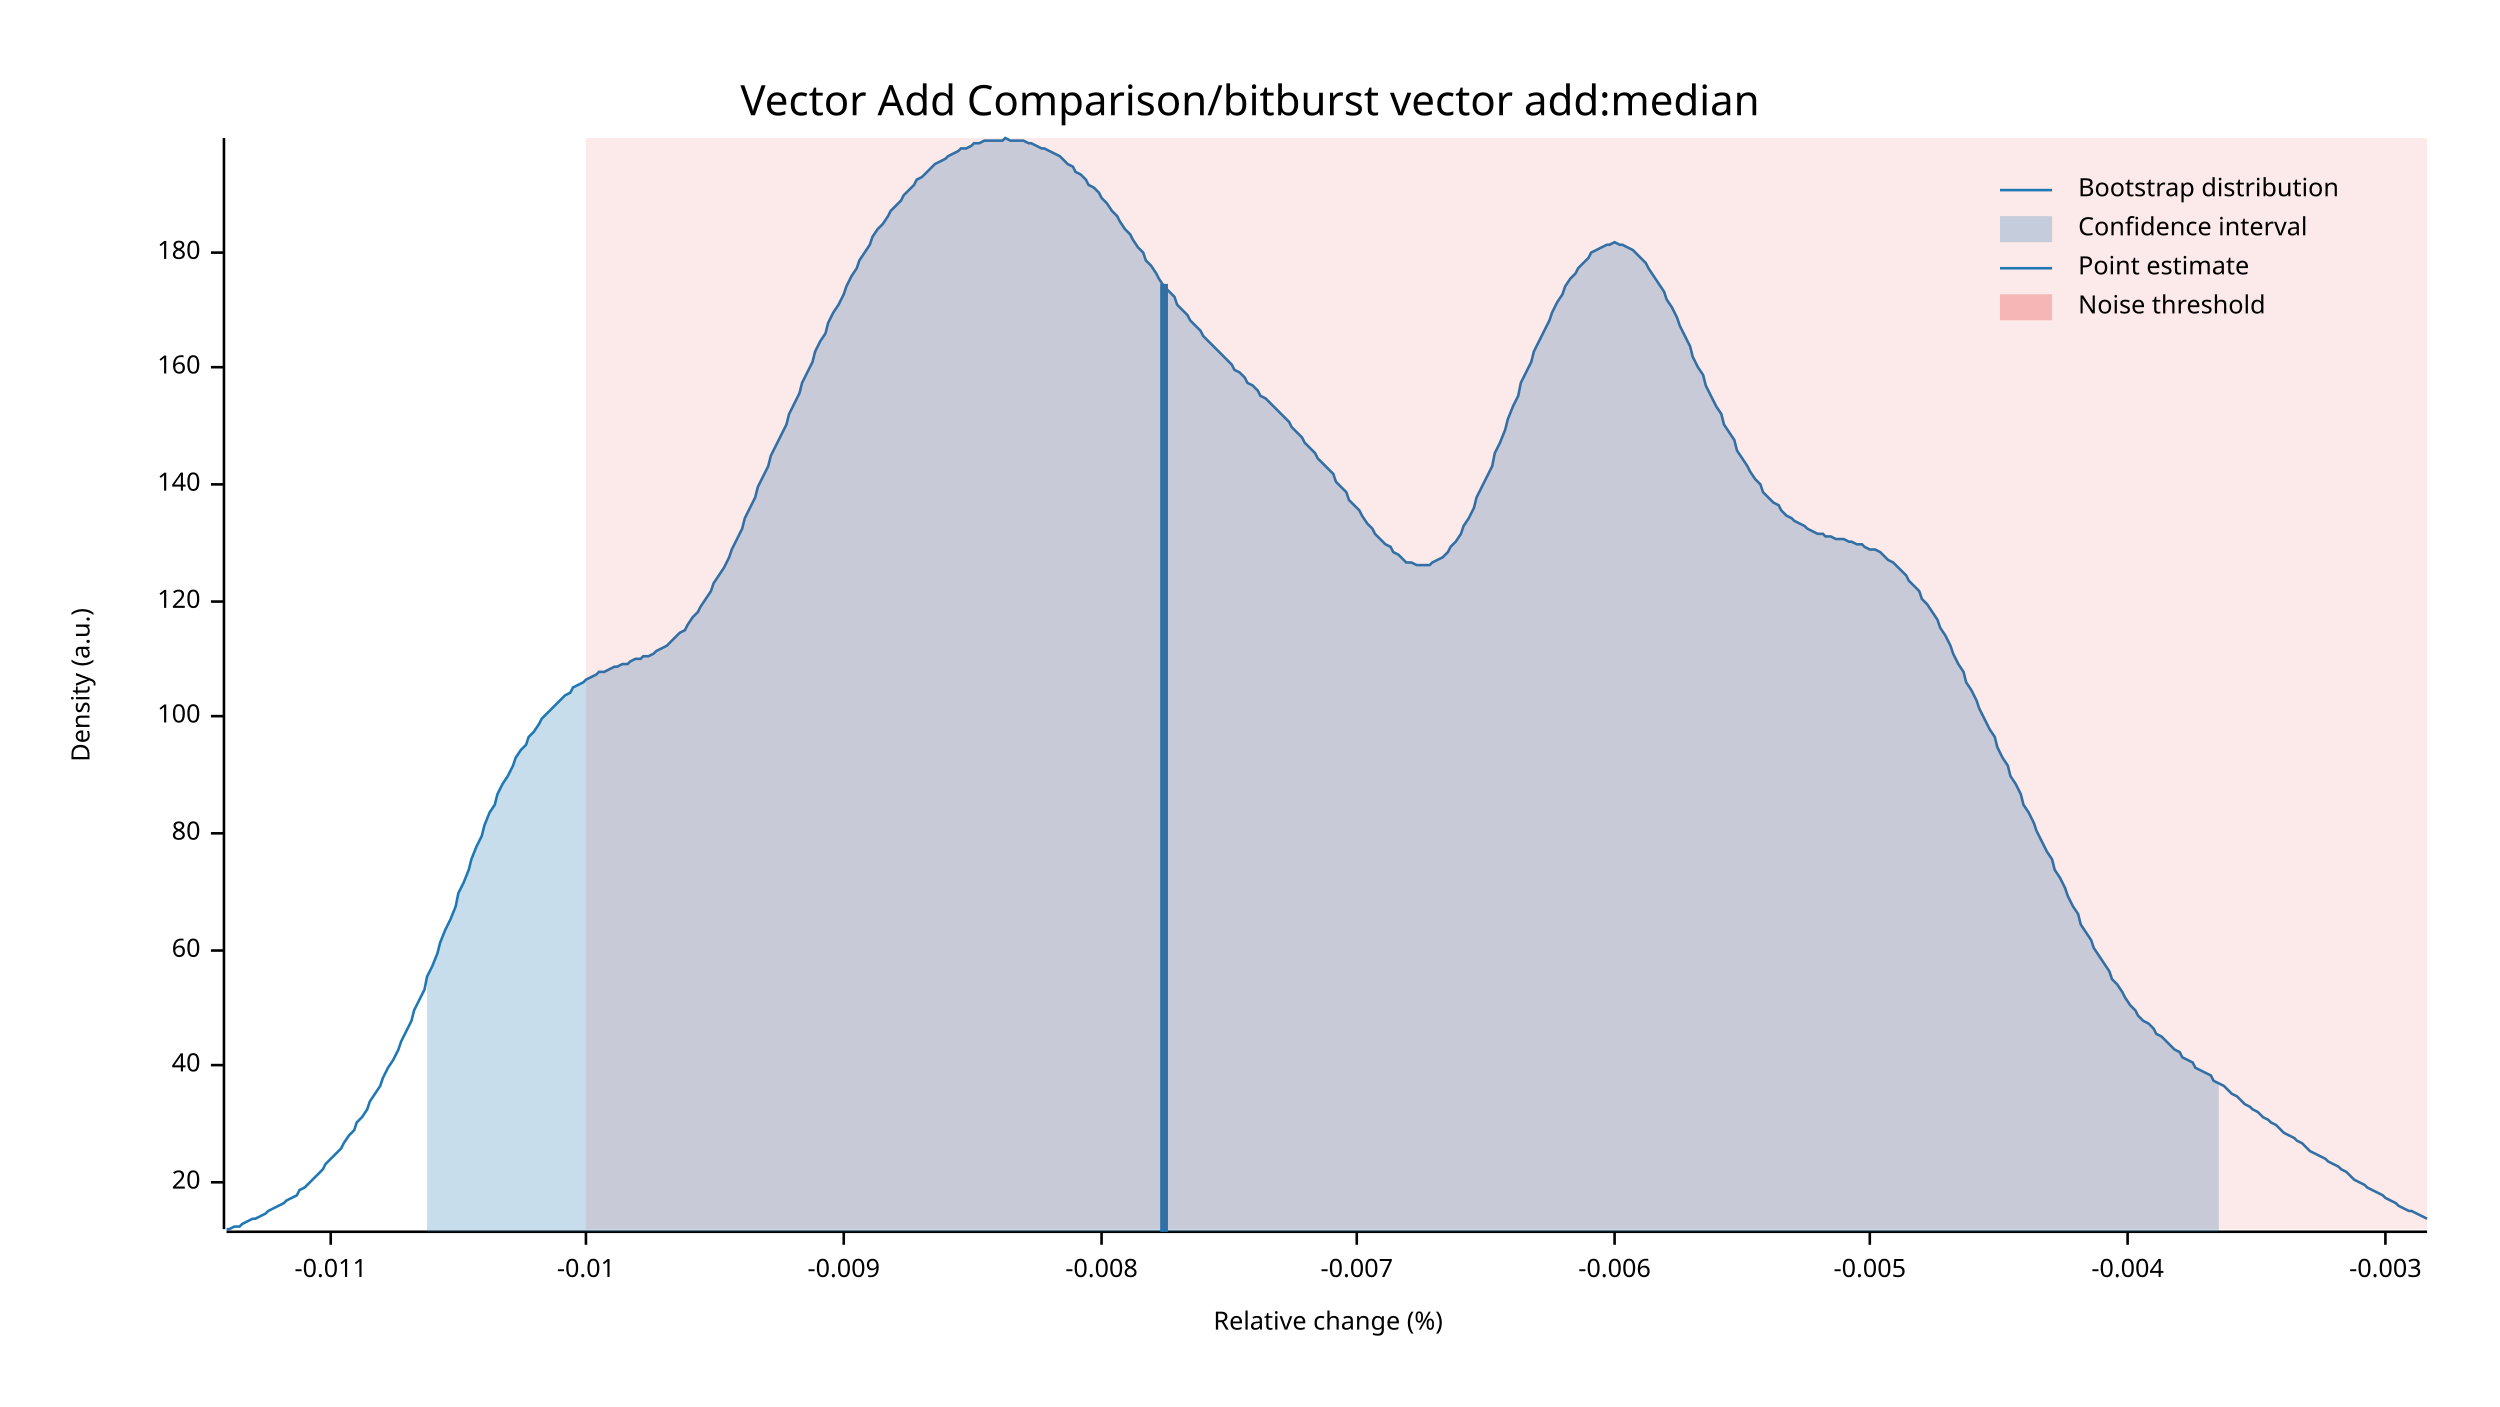
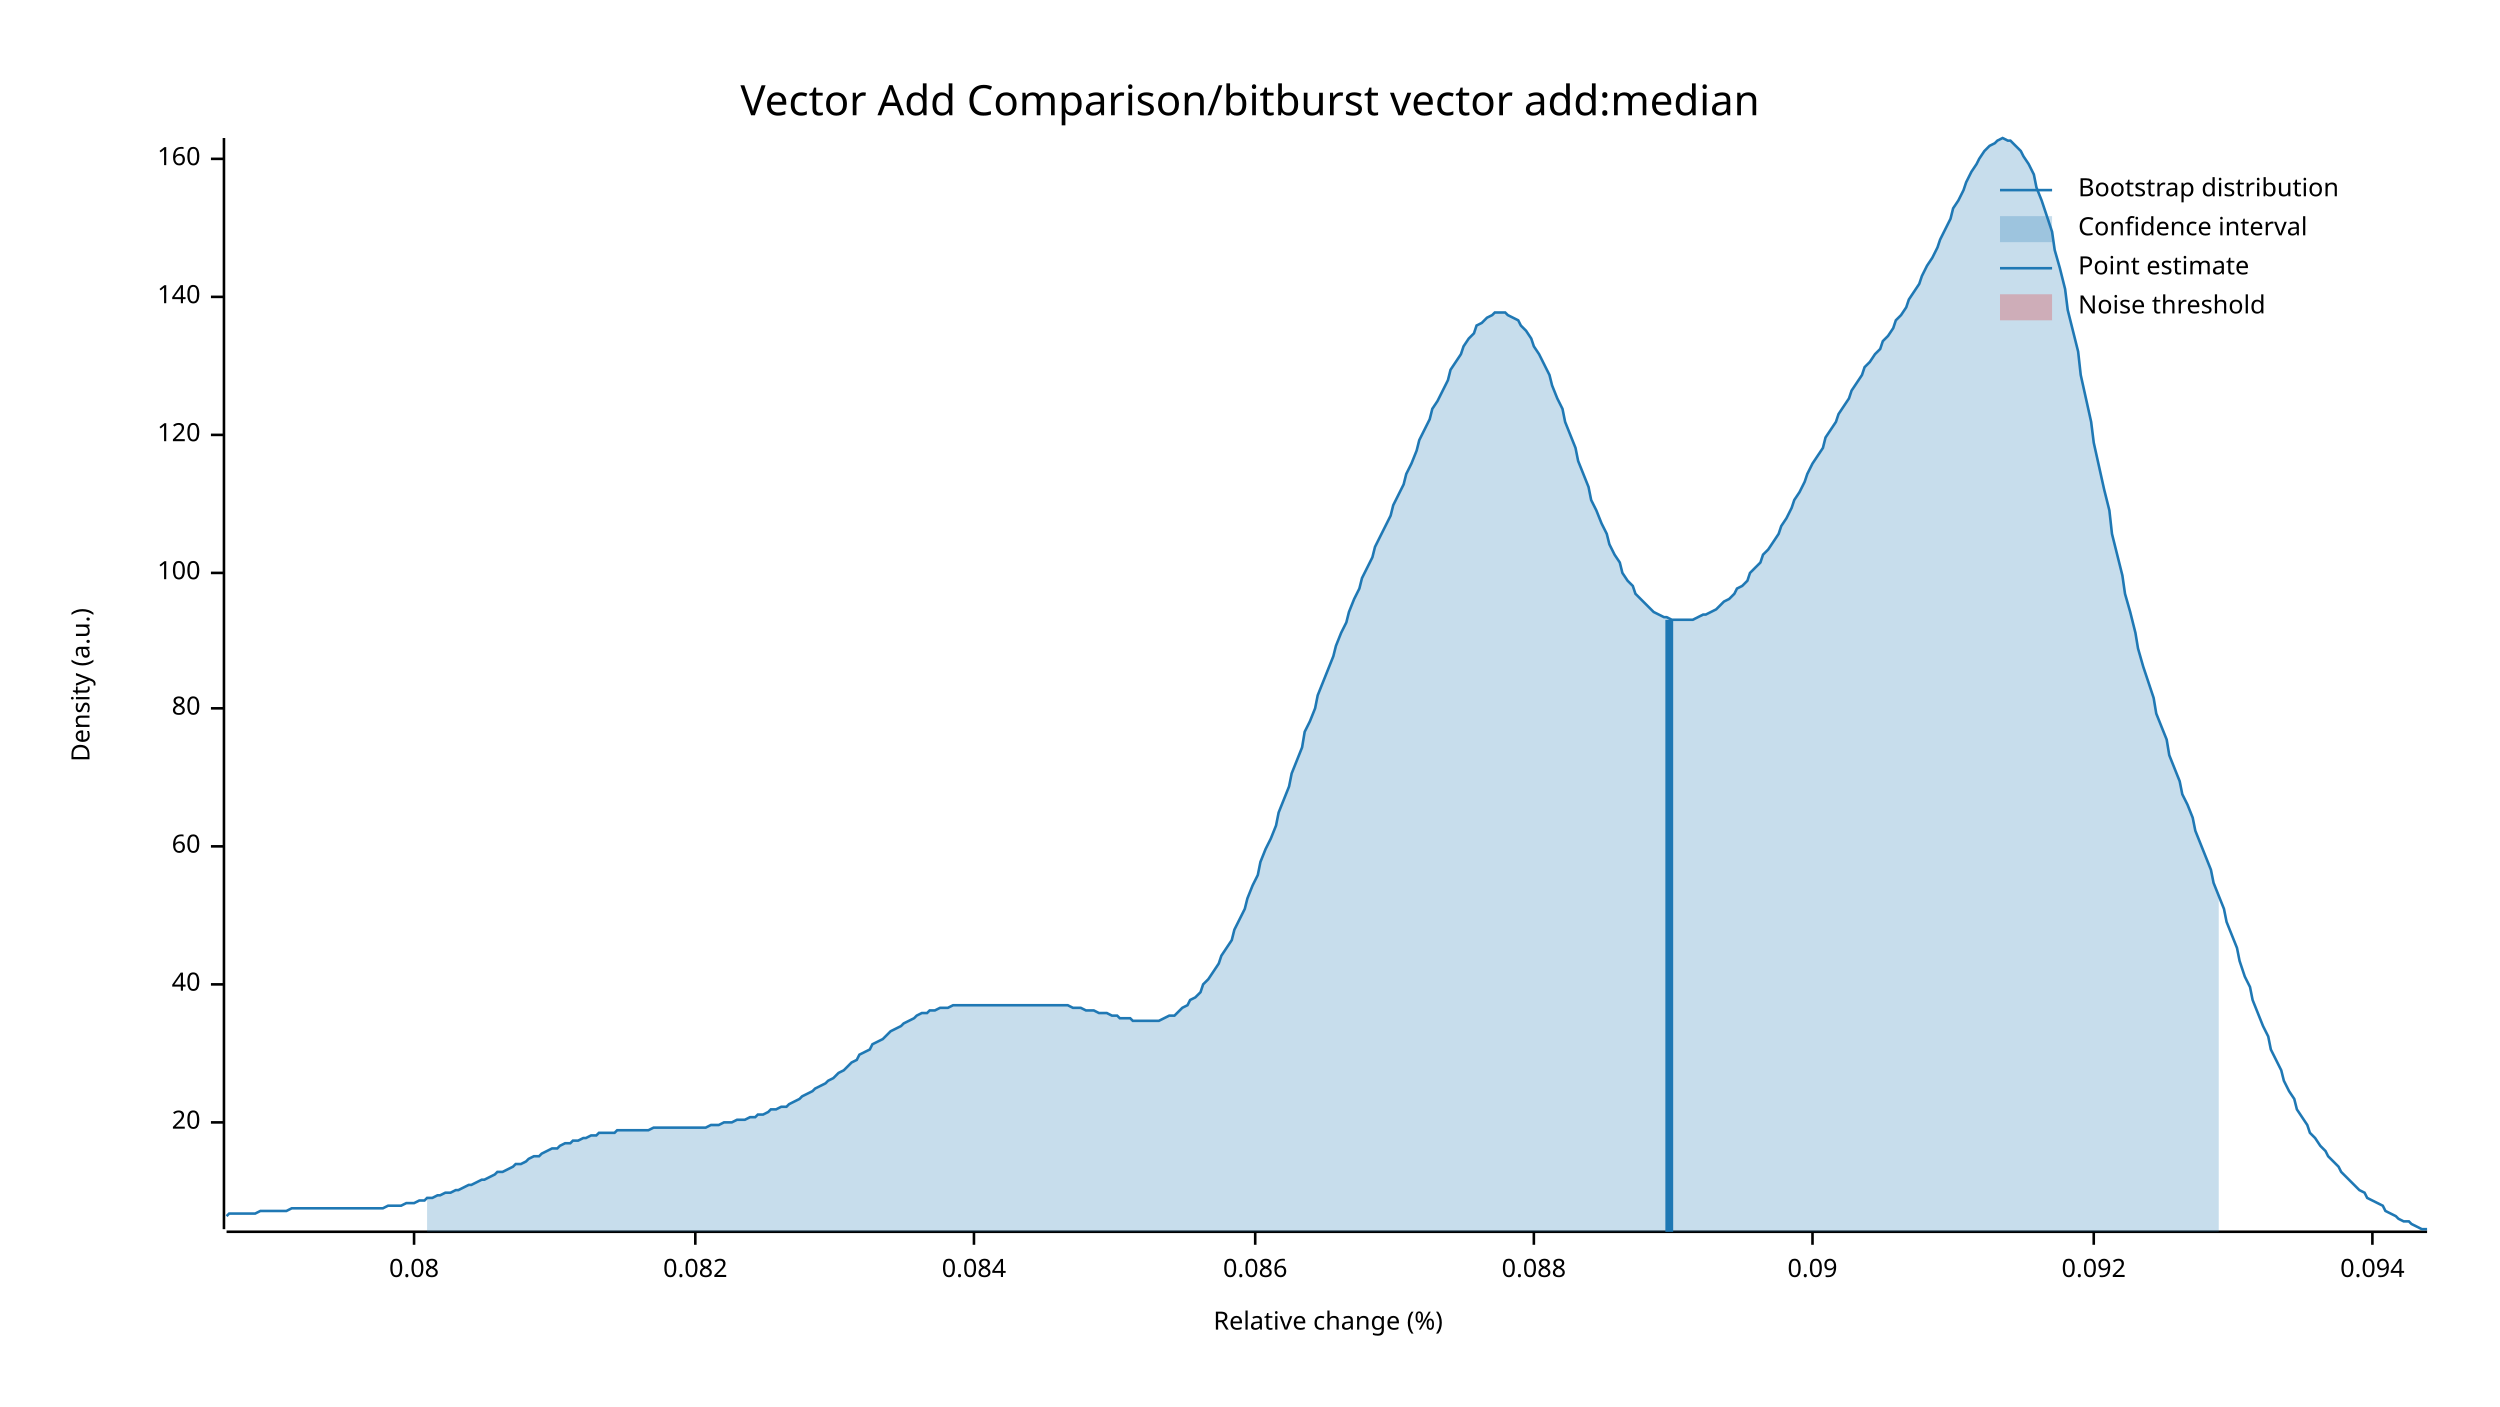
<svg xmlns="http://www.w3.org/2000/svg" width="960" height="540" viewBox="0 0 960 540">
  <text x="480" y="32" dy="0.76em" text-anchor="middle" font-family="sans-serif" font-size="16.129" opacity="1" fill="#000000">
Vector Add Comparison/bitburst vector add:median
</text>
  <text x="27" y="263" dy="0.76em" text-anchor="middle" font-family="sans-serif" font-size="9.677" opacity="1" fill="#000000" transform="rotate(270, 27, 263)">
Density (a.u.)
</text>
  <text x="510" y="513" dy="-0.5ex" text-anchor="middle" font-family="sans-serif" font-size="9.677" opacity="1" fill="#000000">
Relative change (%)
</text>
  <polyline fill="none" opacity="1" stroke="#000000" stroke-width="1" points="86,53 86,472 " />
-   <text x="77" y="454" dy="0.5ex" text-anchor="end" font-family="sans-serif" font-size="9.677" opacity="1" fill="#000000">
+   <text x="77" y="431" dy="0.5ex" text-anchor="end" font-family="sans-serif" font-size="9.677" opacity="1" fill="#000000">
20
</text>
-   <polyline fill="none" opacity="1" stroke="#000000" stroke-width="1" points="81,454 86,454 " />
-   <text x="77" y="409" dy="0.5ex" text-anchor="end" font-family="sans-serif" font-size="9.677" opacity="1" fill="#000000">
+   <polyline fill="none" opacity="1" stroke="#000000" stroke-width="1" points="81,431 86,431 " />
+   <text x="77" y="378" dy="0.5ex" text-anchor="end" font-family="sans-serif" font-size="9.677" opacity="1" fill="#000000">
40
</text>
-   <polyline fill="none" opacity="1" stroke="#000000" stroke-width="1" points="81,409 86,409 " />
-   <text x="77" y="365" dy="0.5ex" text-anchor="end" font-family="sans-serif" font-size="9.677" opacity="1" fill="#000000">
+   <polyline fill="none" opacity="1" stroke="#000000" stroke-width="1" points="81,378 86,378 " />
+   <text x="77" y="325" dy="0.5ex" text-anchor="end" font-family="sans-serif" font-size="9.677" opacity="1" fill="#000000">
60
</text>
-   <polyline fill="none" opacity="1" stroke="#000000" stroke-width="1" points="81,365 86,365 " />
-   <text x="77" y="320" dy="0.5ex" text-anchor="end" font-family="sans-serif" font-size="9.677" opacity="1" fill="#000000">
+   <polyline fill="none" opacity="1" stroke="#000000" stroke-width="1" points="81,325 86,325 " />
+   <text x="77" y="272" dy="0.5ex" text-anchor="end" font-family="sans-serif" font-size="9.677" opacity="1" fill="#000000">
80
</text>
-   <polyline fill="none" opacity="1" stroke="#000000" stroke-width="1" points="81,320 86,320 " />
-   <text x="77" y="275" dy="0.5ex" text-anchor="end" font-family="sans-serif" font-size="9.677" opacity="1" fill="#000000">
+   <polyline fill="none" opacity="1" stroke="#000000" stroke-width="1" points="81,272 86,272 " />
+   <text x="77" y="220" dy="0.5ex" text-anchor="end" font-family="sans-serif" font-size="9.677" opacity="1" fill="#000000">
100
</text>
-   <polyline fill="none" opacity="1" stroke="#000000" stroke-width="1" points="81,275 86,275 " />
-   <text x="77" y="231" dy="0.5ex" text-anchor="end" font-family="sans-serif" font-size="9.677" opacity="1" fill="#000000">
+   <polyline fill="none" opacity="1" stroke="#000000" stroke-width="1" points="81,220 86,220 " />
+   <text x="77" y="167" dy="0.5ex" text-anchor="end" font-family="sans-serif" font-size="9.677" opacity="1" fill="#000000">
120
</text>
-   <polyline fill="none" opacity="1" stroke="#000000" stroke-width="1" points="81,231 86,231 " />
-   <text x="77" y="186" dy="0.5ex" text-anchor="end" font-family="sans-serif" font-size="9.677" opacity="1" fill="#000000">
+   <polyline fill="none" opacity="1" stroke="#000000" stroke-width="1" points="81,167 86,167 " />
+   <text x="77" y="114" dy="0.5ex" text-anchor="end" font-family="sans-serif" font-size="9.677" opacity="1" fill="#000000">
140
</text>
-   <polyline fill="none" opacity="1" stroke="#000000" stroke-width="1" points="81,186 86,186 " />
-   <text x="77" y="141" dy="0.5ex" text-anchor="end" font-family="sans-serif" font-size="9.677" opacity="1" fill="#000000">
+   <polyline fill="none" opacity="1" stroke="#000000" stroke-width="1" points="81,114 86,114 " />
+   <text x="77" y="61" dy="0.5ex" text-anchor="end" font-family="sans-serif" font-size="9.677" opacity="1" fill="#000000">
160
</text>
-   <polyline fill="none" opacity="1" stroke="#000000" stroke-width="1" points="81,141 86,141 " />
-   <text x="77" y="97" dy="0.5ex" text-anchor="end" font-family="sans-serif" font-size="9.677" opacity="1" fill="#000000">
- 180
+   <polyline fill="none" opacity="1" stroke="#000000" stroke-width="1" points="81,61 86,61 " />
+   <polyline fill="none" opacity="1" stroke="#000000" stroke-width="1" points="87,473 932,473 " />
+   <text x="159" y="483" dy="0.76em" text-anchor="middle" font-family="sans-serif" font-size="9.677" opacity="1" fill="#000000">
+ 0.08
</text>
-   <polyline fill="none" opacity="1" stroke="#000000" stroke-width="1" points="81,97 86,97 " />
-   <polyline fill="none" opacity="1" stroke="#000000" stroke-width="1" points="87,473 932,473 " />
-   <text x="127" y="483" dy="0.76em" text-anchor="middle" font-family="sans-serif" font-size="9.677" opacity="1" fill="#000000">
- -0.011
+   <polyline fill="none" opacity="1" stroke="#000000" stroke-width="1" points="159,473 159,478 " />
+   <text x="267" y="483" dy="0.76em" text-anchor="middle" font-family="sans-serif" font-size="9.677" opacity="1" fill="#000000">
+ 0.082
</text>
-   <polyline fill="none" opacity="1" stroke="#000000" stroke-width="1" points="127,473 127,478 " />
-   <text x="225" y="483" dy="0.76em" text-anchor="middle" font-family="sans-serif" font-size="9.677" opacity="1" fill="#000000">
- -0.01
+   <polyline fill="none" opacity="1" stroke="#000000" stroke-width="1" points="267,473 267,478 " />
+   <text x="374" y="483" dy="0.76em" text-anchor="middle" font-family="sans-serif" font-size="9.677" opacity="1" fill="#000000">
+ 0.084
</text>
-   <polyline fill="none" opacity="1" stroke="#000000" stroke-width="1" points="225,473 225,478 " />
-   <text x="324" y="483" dy="0.76em" text-anchor="middle" font-family="sans-serif" font-size="9.677" opacity="1" fill="#000000">
- -0.009
+   <polyline fill="none" opacity="1" stroke="#000000" stroke-width="1" points="374,473 374,478 " />
+   <text x="482" y="483" dy="0.76em" text-anchor="middle" font-family="sans-serif" font-size="9.677" opacity="1" fill="#000000">
+ 0.086
</text>
-   <polyline fill="none" opacity="1" stroke="#000000" stroke-width="1" points="324,473 324,478 " />
-   <text x="423" y="483" dy="0.76em" text-anchor="middle" font-family="sans-serif" font-size="9.677" opacity="1" fill="#000000">
- -0.008
+   <polyline fill="none" opacity="1" stroke="#000000" stroke-width="1" points="482,473 482,478 " />
+   <text x="589" y="483" dy="0.76em" text-anchor="middle" font-family="sans-serif" font-size="9.677" opacity="1" fill="#000000">
+ 0.088
</text>
-   <polyline fill="none" opacity="1" stroke="#000000" stroke-width="1" points="423,473 423,478 " />
-   <text x="521" y="483" dy="0.76em" text-anchor="middle" font-family="sans-serif" font-size="9.677" opacity="1" fill="#000000">
- -0.007
+   <polyline fill="none" opacity="1" stroke="#000000" stroke-width="1" points="589,473 589,478 " />
+   <text x="696" y="483" dy="0.76em" text-anchor="middle" font-family="sans-serif" font-size="9.677" opacity="1" fill="#000000">
+ 0.09
</text>
-   <polyline fill="none" opacity="1" stroke="#000000" stroke-width="1" points="521,473 521,478 " />
-   <text x="620" y="483" dy="0.76em" text-anchor="middle" font-family="sans-serif" font-size="9.677" opacity="1" fill="#000000">
- -0.006
+   <polyline fill="none" opacity="1" stroke="#000000" stroke-width="1" points="696,473 696,478 " />
+   <text x="804" y="483" dy="0.76em" text-anchor="middle" font-family="sans-serif" font-size="9.677" opacity="1" fill="#000000">
+ 0.092
</text>
-   <polyline fill="none" opacity="1" stroke="#000000" stroke-width="1" points="620,473 620,478 " />
-   <text x="718" y="483" dy="0.76em" text-anchor="middle" font-family="sans-serif" font-size="9.677" opacity="1" fill="#000000">
- -0.005
+   <polyline fill="none" opacity="1" stroke="#000000" stroke-width="1" points="804,473 804,478 " />
+   <text x="911" y="483" dy="0.76em" text-anchor="middle" font-family="sans-serif" font-size="9.677" opacity="1" fill="#000000">
+ 0.094
</text>
-   <polyline fill="none" opacity="1" stroke="#000000" stroke-width="1" points="718,473 718,478 " />
-   <text x="817" y="483" dy="0.76em" text-anchor="middle" font-family="sans-serif" font-size="9.677" opacity="1" fill="#000000">
- -0.004
- </text>
-   <polyline fill="none" opacity="1" stroke="#000000" stroke-width="1" points="817,473 817,478 " />
-   <text x="916" y="483" dy="0.76em" text-anchor="middle" font-family="sans-serif" font-size="9.677" opacity="1" fill="#000000">
- -0.003
- </text>
-   <polyline fill="none" opacity="1" stroke="#000000" stroke-width="1" points="916,473 916,478 " />
-   <polyline fill="none" opacity="1" stroke="#1F78B4" stroke-width="1" points="87,472 88,472 90,471 92,471 93,470 95,469 97,468 98,468 100,467 102,466 103,465 105,464 107,463 109,462 110,461 112,460 114,459 115,457 117,456 119,454 120,453 122,451 124,449 125,447 127,445 129,443 131,441 132,439 134,436 136,434 137,431 139,429 141,426 142,423 144,420 146,417 147,414 149,410 151,407 153,403 154,400 156,396 158,392 159,388 161,384 163,380 164,375 166,371 168,366 169,362 171,357 173,353 175,348 176,343 178,339 180,334 181,330 183,325 185,321 186,317 188,312 190,309 191,305 193,301 195,298 197,294 198,291 200,288 202,286 203,283 205,281 207,278 208,276 210,274 212,272 214,270 215,269 217,267 219,266 220,264 222,263 224,262 225,261 227,260 229,259 230,258 232,258 234,257 236,256 237,256 239,255 241,255 242,254 244,253 246,253 247,252 249,252 251,251 252,250 254,249 256,248 258,246 259,245 261,243 263,242 264,240 266,237 268,235 269,233 271,230 273,227 274,224 276,221 278,218 280,214 281,211 283,207 285,203 286,199 288,195 290,191 291,187 293,183 295,179 296,175 298,171 300,167 302,163 303,159 305,155 307,151 308,147 310,143 312,139 313,135 315,131 317,128 318,124 320,120 322,117 324,113 325,110 327,106 329,103 330,100 332,97 334,94 335,91 337,88 339,86 341,83 342,81 344,79 346,77 347,75 349,73 351,71 352,69 354,68 356,66 357,65 359,63 361,62 363,61 364,60 366,59 368,58 369,57 371,57 373,56 374,55 376,55 378,54 379,54 381,54 383,54 385,54 386,53 388,54 390,54 391,54 393,54 395,55 396,55 398,56 400,57 401,57 403,58 405,59 407,60 408,61 410,63 412,64 413,66 415,67 417,69 418,71 420,72 422,74 423,76 425,78 427,81 429,83 430,85 432,88 434,90 435,92 437,95 439,97 440,100 442,102 444,105 445,107 447,110 449,112 451,114 452,117 454,119 456,121 457,123 459,125 461,127 462,129 464,131 466,133 468,135 469,136 471,138 473,140 474,142 476,143 478,145 479,147 481,148 483,150 484,152 486,153 488,155 490,157 491,158 493,160 495,162 496,164 498,166 500,168 501,170 503,172 505,174 506,176 508,178 510,180 512,182 513,185 515,187 517,189 518,192 520,194 522,196 523,198 525,201 527,203 528,205 530,207 532,209 534,210 535,212 537,213 539,215 540,216 542,216 544,217 545,217 547,217 549,217 550,216 552,215 554,214 556,212 557,210 559,208 561,205 562,202 564,199 566,195 567,191 569,187 571,183 573,179 574,174 576,170 578,165 579,161 581,156 583,152 584,147 586,143 588,139 589,135 591,131 593,127 595,123 596,120 598,116 600,113 601,110 603,107 605,105 606,103 608,101 610,99 611,97 613,96 615,95 617,94 618,94 620,93 622,94 623,94 625,95 627,96 628,97 630,99 632,101 633,103 635,106 637,109 639,112 640,115 642,118 644,122 645,125 647,129 649,133 650,137 652,141 654,144 655,148 657,152 659,156 661,159 662,163 664,166 666,169 667,173 669,176 671,179 672,181 674,184 676,186 677,189 679,191 681,193 683,194 684,196 686,198 688,199 689,200 691,201 693,202 694,203 696,204 698,205 700,205 701,206 703,206 705,207 706,207 708,207 710,208 711,208 713,209 715,209 716,210 718,211 720,211 722,212 723,213 725,215 727,216 728,217 730,219 732,221 733,223 735,225 737,227 738,230 740,232 742,235 744,238 745,241 747,244 749,248 750,251 752,255 754,258 755,262 757,265 759,269 760,272 762,276 764,280 766,283 767,287 769,291 771,294 772,298 774,301 776,305 777,309 779,312 781,316 782,319 784,323 786,327 788,330 789,334 791,337 793,341 794,344 796,348 798,351 799,355 801,358 803,361 804,364 806,367 808,370 810,373 811,376 813,378 815,381 816,383 818,386 820,388 821,390 823,392 825,393 827,395 828,397 830,398 832,400 833,401 835,403 837,404 838,406 840,407 842,408 843,410 845,411 847,412 849,413 850,415 852,416 854,417 855,418 857,420 859,421 860,422 862,424 864,425 865,426 867,427 869,429 871,430 872,431 874,432 876,434 877,435 879,436 881,437 882,438 884,439 886,441 887,442 889,443 891,444 893,445 894,446 896,447 898,448 899,449 901,450 903,452 904,453 906,454 908,455 909,456 911,457 913,458 915,459 916,460 918,461 920,462 921,463 923,464 925,465 926,465 928,466 930,467 932,468 " />
-   <polygon opacity="0.25" fill="#1F78B4" points="164,375 166,371 168,366 169,362 171,357 173,353 175,348 176,343 178,339 180,334 181,330 183,325 185,321 186,317 188,312 190,309 191,305 193,301 195,298 197,294 198,291 200,288 202,286 203,283 205,281 207,278 208,276 210,274 212,272 214,270 215,269 217,267 219,266 220,264 222,263 224,262 225,261 227,260 229,259 230,258 232,258 234,257 236,256 237,256 239,255 241,255 242,254 244,253 246,253 247,252 249,252 251,251 252,250 254,249 256,248 258,246 259,245 261,243 263,242 264,240 266,237 268,235 269,233 271,230 273,227 274,224 276,221 278,218 280,214 281,211 283,207 285,203 286,199 288,195 290,191 291,187 293,183 295,179 296,175 298,171 300,167 302,163 303,159 305,155 307,151 308,147 310,143 312,139 313,135 315,131 317,128 318,124 320,120 322,117 324,113 325,110 327,106 329,103 330,100 332,97 334,94 335,91 337,88 339,86 341,83 342,81 344,79 346,77 347,75 349,73 351,71 352,69 354,68 356,66 357,65 359,63 361,62 363,61 364,60 366,59 368,58 369,57 371,57 373,56 374,55 376,55 378,54 379,54 381,54 383,54 385,54 386,53 388,54 390,54 391,54 393,54 395,55 396,55 398,56 400,57 401,57 403,58 405,59 407,60 408,61 410,63 412,64 413,66 415,67 417,69 418,71 420,72 422,74 423,76 425,78 427,81 429,83 430,85 432,88 434,90 435,92 437,95 439,97 440,100 442,102 444,105 445,107 447,110 449,112 451,114 452,117 454,119 456,121 457,123 459,125 461,127 462,129 464,131 466,133 468,135 469,136 471,138 473,140 474,142 476,143 478,145 479,147 481,148 483,150 484,152 486,153 488,155 490,157 491,158 493,160 495,162 496,164 498,166 500,168 501,170 503,172 505,174 506,176 508,178 510,180 512,182 513,185 515,187 517,189 518,192 520,194 522,196 523,198 525,201 527,203 528,205 530,207 532,209 534,210 535,212 537,213 539,215 540,216 542,216 544,217 545,217 547,217 549,217 550,216 552,215 554,214 556,212 557,210 559,208 561,205 562,202 564,199 566,195 567,191 569,187 571,183 573,179 574,174 576,170 578,165 579,161 581,156 583,152 584,147 586,143 588,139 589,135 591,131 593,127 595,123 596,120 598,116 600,113 601,110 603,107 605,105 606,103 608,101 610,99 611,97 613,96 615,95 617,94 618,94 620,93 622,94 623,94 625,95 627,96 628,97 630,99 632,101 633,103 635,106 637,109 639,112 640,115 642,118 644,122 645,125 647,129 649,133 650,137 652,141 654,144 655,148 657,152 659,156 661,159 662,163 664,166 666,169 667,173 669,176 671,179 672,181 674,184 676,186 677,189 679,191 681,193 683,194 684,196 686,198 688,199 689,200 691,201 693,202 694,203 696,204 698,205 700,205 701,206 703,206 705,207 706,207 708,207 710,208 711,208 713,209 715,209 716,210 718,211 720,211 722,212 723,213 725,215 727,216 728,217 730,219 732,221 733,223 735,225 737,227 738,230 740,232 742,235 744,238 745,241 747,244 749,248 750,251 752,255 754,258 755,262 757,265 759,269 760,272 762,276 764,280 766,283 767,287 769,291 771,294 772,298 774,301 776,305 777,309 779,312 781,316 782,319 784,323 786,327 788,330 789,334 791,337 793,341 794,344 796,348 798,351 799,355 801,358 803,361 804,364 806,367 808,370 810,373 811,376 813,378 815,381 816,383 818,386 820,388 821,390 823,392 825,393 827,395 828,397 830,398 832,400 833,401 835,403 837,404 838,406 840,407 842,408 843,410 845,411 847,412 849,413 850,415 852,416 852,473 164,473 " />
-   <polyline fill="none" opacity="1" stroke="#1F78B4" stroke-width="3" points="447,473 447,109 " />
-   <rect x="225" y="53" width="707" height="419" opacity="0.1" fill="#E31A1C" stroke="none" />
+   <polyline fill="none" opacity="1" stroke="#000000" stroke-width="1" points="911,473 911,478 " />
+   <polyline fill="none" opacity="1" stroke="#1F78B4" stroke-width="1" points="87,467 88,466 90,466 92,466 93,466 95,466 97,466 98,466 100,465 102,465 103,465 105,465 107,465 109,465 110,465 112,464 114,464 115,464 117,464 119,464 120,464 122,464 124,464 125,464 127,464 129,464 131,464 132,464 134,464 136,464 137,464 139,464 141,464 142,464 144,464 146,464 147,464 149,463 151,463 153,463 154,463 156,462 158,462 159,462 161,461 163,461 164,460 166,460 168,459 169,459 171,458 173,458 175,457 176,457 178,456 180,455 181,455 183,454 185,453 186,453 188,452 190,451 191,450 193,450 195,449 197,448 198,447 200,447 202,446 203,445 205,444 207,444 208,443 210,442 212,441 214,441 215,440 217,439 219,439 220,438 222,438 224,437 225,437 227,436 229,436 230,435 232,435 234,435 236,435 237,434 239,434 241,434 242,434 244,434 246,434 247,434 249,434 251,433 252,433 254,433 256,433 258,433 259,433 261,433 263,433 264,433 266,433 268,433 269,433 271,433 273,432 274,432 276,432 278,431 280,431 281,431 283,430 285,430 286,430 288,429 290,429 291,428 293,428 295,427 296,426 298,426 300,425 302,425 303,424 305,423 307,422 308,421 310,420 312,419 313,418 315,417 317,416 318,415 320,414 322,412 324,411 325,410 327,408 329,407 330,405 332,404 334,403 335,401 337,400 339,399 341,397 342,396 344,395 346,394 347,393 349,392 351,391 352,390 354,389 356,389 357,388 359,388 361,387 363,387 364,387 366,386 368,386 369,386 371,386 373,386 374,386 376,386 378,386 379,386 381,386 383,386 385,386 386,386 388,386 390,386 391,386 393,386 395,386 396,386 398,386 400,386 401,386 403,386 405,386 407,386 408,386 410,386 412,387 413,387 415,387 417,388 418,388 420,388 422,389 423,389 425,389 427,390 429,390 430,391 432,391 434,391 435,392 437,392 439,392 440,392 442,392 444,392 445,392 447,391 449,390 451,390 452,389 454,387 456,386 457,384 459,383 461,381 462,378 464,376 466,373 468,370 469,367 471,364 473,361 474,357 476,353 478,349 479,345 481,340 483,336 484,331 486,326 488,322 490,317 491,312 493,307 495,302 496,297 498,292 500,287 501,281 503,277 505,272 506,267 508,262 510,257 512,252 513,248 515,243 517,239 518,235 520,230 522,226 523,222 525,218 527,214 528,210 530,206 532,202 534,198 535,194 537,190 539,186 540,182 542,178 544,173 545,169 547,165 549,161 550,157 552,154 554,150 556,146 557,142 559,139 561,136 562,133 564,130 566,128 567,125 569,124 571,122 573,121 574,120 576,120 578,120 579,121 581,122 583,123 584,125 586,127 588,130 589,133 591,136 593,140 595,144 596,148 598,153 600,157 601,162 603,167 605,172 606,177 608,182 610,187 611,192 613,196 615,201 617,205 618,209 620,213 622,216 623,220 625,223 627,225 628,228 630,230 632,232 633,233 635,235 637,236 639,237 640,237 642,238 644,238 645,238 647,238 649,238 650,238 652,237 654,236 655,236 657,235 659,234 661,232 662,231 664,230 666,228 667,226 669,225 671,223 672,220 674,218 676,216 677,213 679,211 681,208 683,205 684,202 686,199 688,195 689,192 691,189 693,185 694,182 696,178 698,175 700,172 701,168 703,165 705,162 706,159 708,156 710,153 711,150 713,147 715,144 716,141 718,139 720,136 722,134 723,131 725,129 727,126 728,123 730,121 732,118 733,115 735,112 737,109 738,106 740,102 742,99 744,95 745,92 747,88 749,84 750,80 752,77 754,73 755,70 757,66 759,63 760,61 762,58 764,56 766,55 767,54 769,53 771,54 772,54 774,56 776,58 777,60 779,63 781,67 782,72 784,77 786,83 788,89 789,96 791,103 793,111 794,119 796,127 798,135 799,144 801,153 803,162 804,170 806,179 808,188 810,196 811,205 813,213 815,221 816,228 818,235 820,243 821,249 823,256 825,262 827,268 828,274 830,279 832,284 833,290 835,295 837,300 838,305 840,309 842,314 843,319 845,324 847,329 849,334 850,339 852,344 854,349 855,354 857,359 859,364 860,369 862,375 864,379 865,384 867,389 869,394 871,398 872,403 874,407 876,411 877,415 879,419 881,422 882,426 884,429 886,432 887,435 889,437 891,440 893,442 894,444 896,446 898,448 899,450 901,452 903,454 904,455 906,457 908,458 909,460 911,461 913,462 915,463 916,465 918,466 920,467 921,468 923,469 925,469 926,470 928,471 930,472 932,472 " />
+   <polygon opacity="0.25" fill="#1F78B4" points="164,460 166,460 168,459 169,459 171,458 173,458 175,457 176,457 178,456 180,455 181,455 183,454 185,453 186,453 188,452 190,451 191,450 193,450 195,449 197,448 198,447 200,447 202,446 203,445 205,444 207,444 208,443 210,442 212,441 214,441 215,440 217,439 219,439 220,438 222,438 224,437 225,437 227,436 229,436 230,435 232,435 234,435 236,435 237,434 239,434 241,434 242,434 244,434 246,434 247,434 249,434 251,433 252,433 254,433 256,433 258,433 259,433 261,433 263,433 264,433 266,433 268,433 269,433 271,433 273,432 274,432 276,432 278,431 280,431 281,431 283,430 285,430 286,430 288,429 290,429 291,428 293,428 295,427 296,426 298,426 300,425 302,425 303,424 305,423 307,422 308,421 310,420 312,419 313,418 315,417 317,416 318,415 320,414 322,412 324,411 325,410 327,408 329,407 330,405 332,404 334,403 335,401 337,400 339,399 341,397 342,396 344,395 346,394 347,393 349,392 351,391 352,390 354,389 356,389 357,388 359,388 361,387 363,387 364,387 366,386 368,386 369,386 371,386 373,386 374,386 376,386 378,386 379,386 381,386 383,386 385,386 386,386 388,386 390,386 391,386 393,386 395,386 396,386 398,386 400,386 401,386 403,386 405,386 407,386 408,386 410,386 412,387 413,387 415,387 417,388 418,388 420,388 422,389 423,389 425,389 427,390 429,390 430,391 432,391 434,391 435,392 437,392 439,392 440,392 442,392 444,392 445,392 447,391 449,390 451,390 452,389 454,387 456,386 457,384 459,383 461,381 462,378 464,376 466,373 468,370 469,367 471,364 473,361 474,357 476,353 478,349 479,345 481,340 483,336 484,331 486,326 488,322 490,317 491,312 493,307 495,302 496,297 498,292 500,287 501,281 503,277 505,272 506,267 508,262 510,257 512,252 513,248 515,243 517,239 518,235 520,230 522,226 523,222 525,218 527,214 528,210 530,206 532,202 534,198 535,194 537,190 539,186 540,182 542,178 544,173 545,169 547,165 549,161 550,157 552,154 554,150 556,146 557,142 559,139 561,136 562,133 564,130 566,128 567,125 569,124 571,122 573,121 574,120 576,120 578,120 579,121 581,122 583,123 584,125 586,127 588,130 589,133 591,136 593,140 595,144 596,148 598,153 600,157 601,162 603,167 605,172 606,177 608,182 610,187 611,192 613,196 615,201 617,205 618,209 620,213 622,216 623,220 625,223 627,225 628,228 630,230 632,232 633,233 635,235 637,236 639,237 640,237 642,238 644,238 645,238 647,238 649,238 650,238 652,237 654,236 655,236 657,235 659,234 661,232 662,231 664,230 666,228 667,226 669,225 671,223 672,220 674,218 676,216 677,213 679,211 681,208 683,205 684,202 686,199 688,195 689,192 691,189 693,185 694,182 696,178 698,175 700,172 701,168 703,165 705,162 706,159 708,156 710,153 711,150 713,147 715,144 716,141 718,139 720,136 722,134 723,131 725,129 727,126 728,123 730,121 732,118 733,115 735,112 737,109 738,106 740,102 742,99 744,95 745,92 747,88 749,84 750,80 752,77 754,73 755,70 757,66 759,63 760,61 762,58 764,56 766,55 767,54 769,53 771,54 772,54 774,56 776,58 777,60 779,63 781,67 782,72 784,77 786,83 788,89 789,96 791,103 793,111 794,119 796,127 798,135 799,144 801,153 803,162 804,170 806,179 808,188 810,196 811,205 813,213 815,221 816,228 818,235 820,243 821,249 823,256 825,262 827,268 828,274 830,279 832,284 833,290 835,295 837,300 838,305 840,309 842,314 843,319 845,324 847,329 849,334 850,339 852,344 852,473 164,473 " />
+   <polyline fill="none" opacity="1" stroke="#1F78B4" stroke-width="3" points="641,473 641,238 " />
+   <rect x="509" y="53" width="0" height="419" opacity="0.1" fill="#E31A1C" stroke="none" />
  <text x="798" y="68" dy="0.76em" text-anchor="start" font-family="sans-serif" font-size="9.677" opacity="1" fill="#000000">
Bootstrap distribution
</text>
  <text x="798" y="83" dy="0.76em" text-anchor="start" font-family="sans-serif" font-size="9.677" opacity="1" fill="#000000">
Confidence interval
</text>
  <text x="798" y="98" dy="0.76em" text-anchor="start" font-family="sans-serif" font-size="9.677" opacity="1" fill="#000000">
Point estimate
</text>
  <text x="798" y="113" dy="0.76em" text-anchor="start" font-family="sans-serif" font-size="9.677" opacity="1" fill="#000000">
Noise threshold
</text>
  <polyline fill="none" opacity="1" stroke="#1F78B4" stroke-width="1" points="768,73 788,73 " />
  <rect x="768" y="83" width="20" height="10" opacity="0.25" fill="#1F78B4" stroke="none" />
  <polyline fill="none" opacity="1" stroke="#1F78B4" stroke-width="1" points="768,103 788,103 " />
  <rect x="768" y="113" width="20" height="10" opacity="0.25" fill="#E31A1C" stroke="none" />
</svg>
